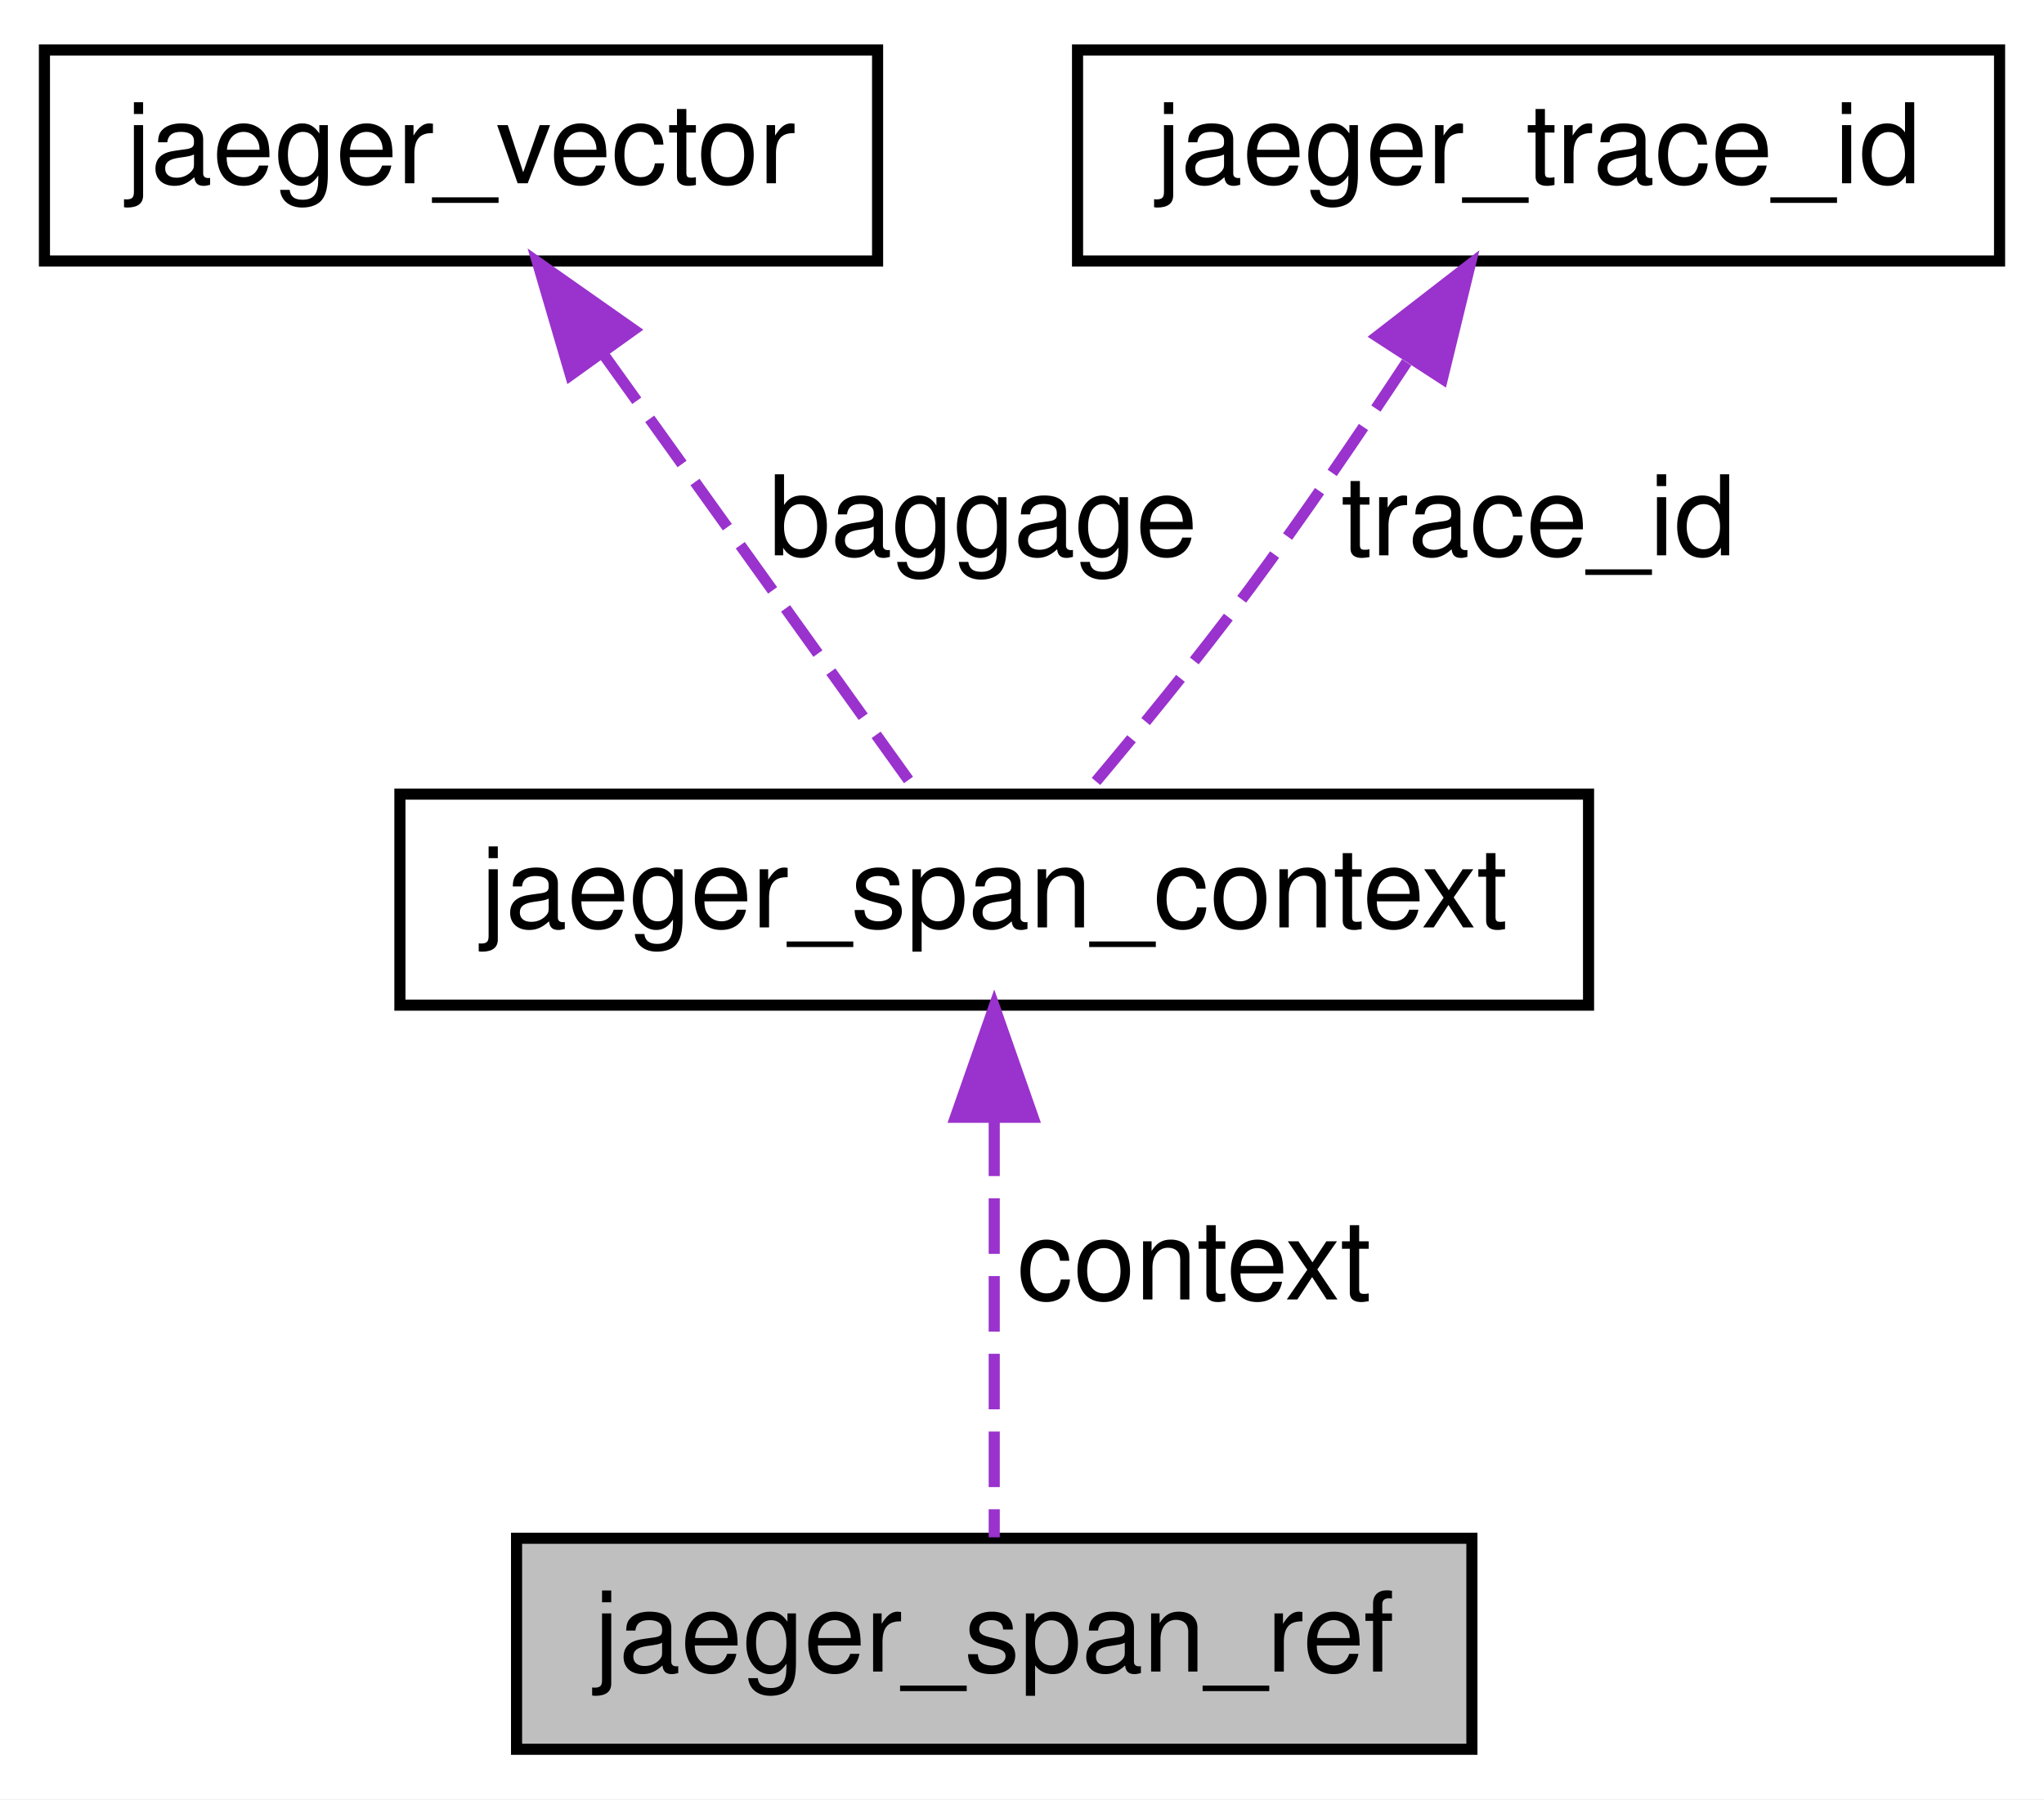
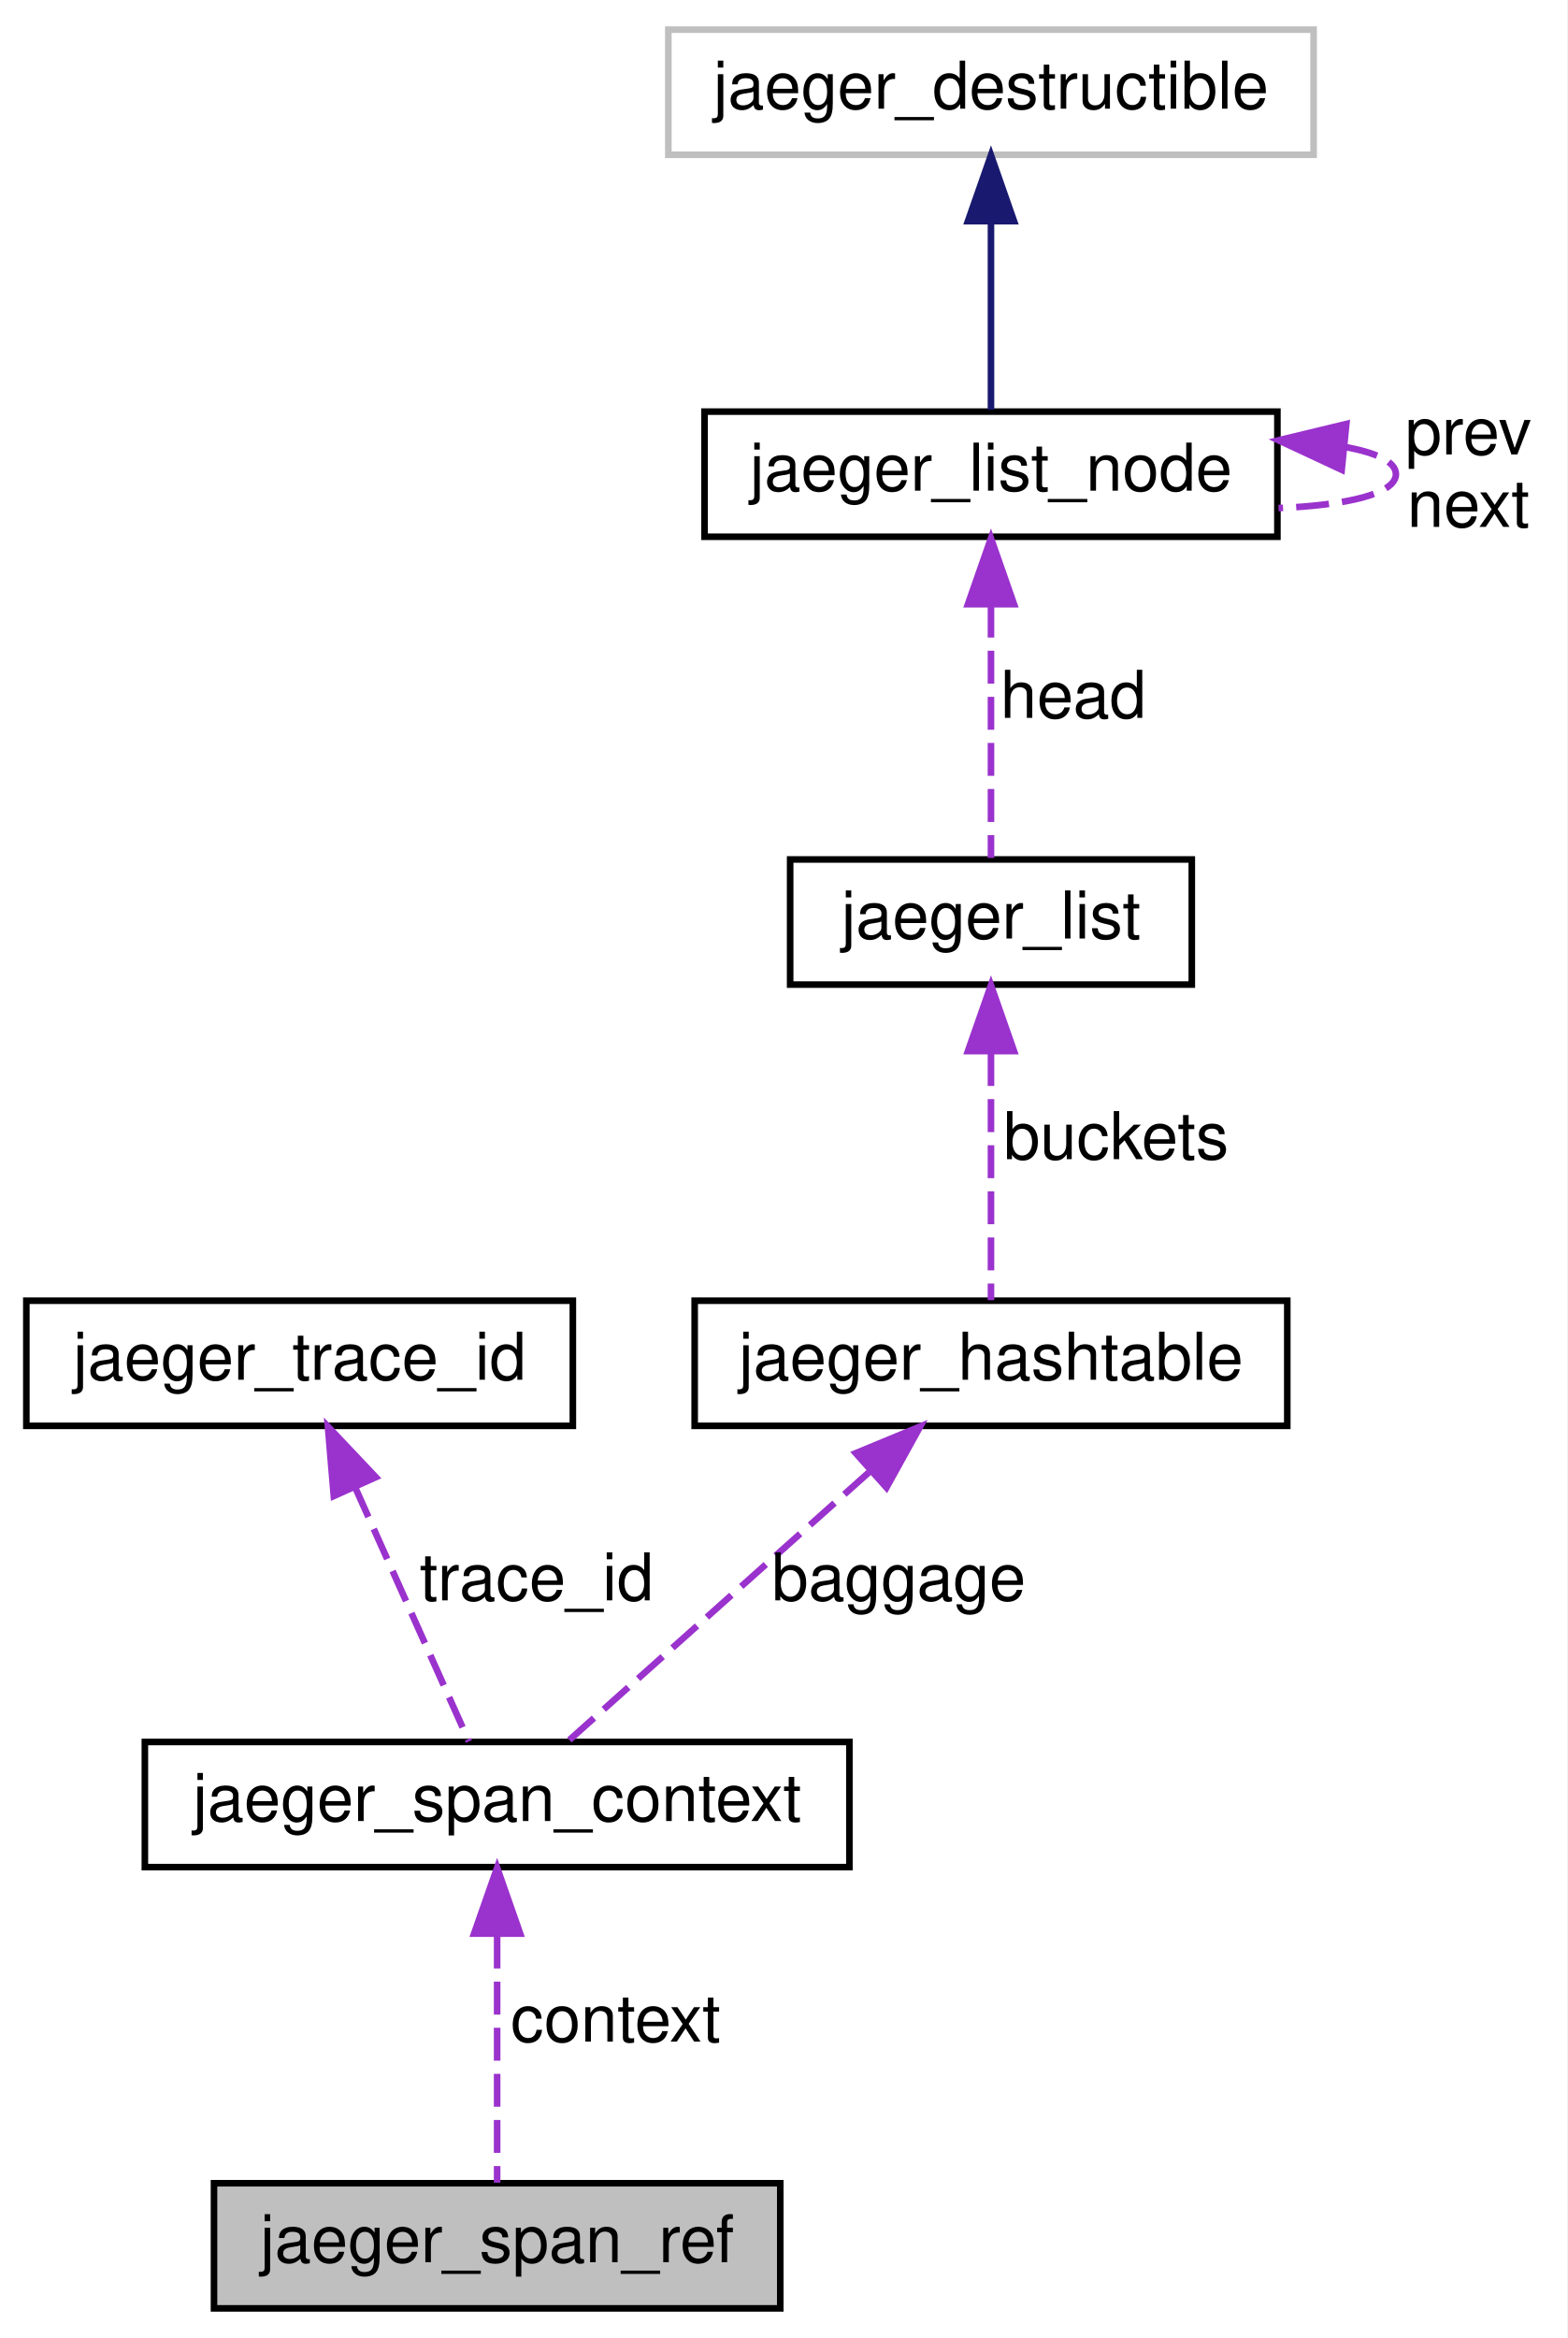
- <svg xmlns="http://www.w3.org/2000/svg" xmlns:xlink="http://www.w3.org/1999/xlink" width="184pt" height="162pt" viewBox="0.00 0.00 184.00 162.00">
-   <g id="graph0" class="graph" transform="scale(1 1) rotate(0) translate(4 158)">
-     <polygon fill="#ffffff" stroke="transparent" points="-4,4 -4,-158 180,-158 180,4 -4,4" />
+ <svg xmlns="http://www.w3.org/2000/svg" xmlns:xlink="http://www.w3.org/1999/xlink" width="238pt" height="355pt" viewBox="0.00 0.00 238.00 355.00">
+   <g id="graph0" class="graph" transform="scale(1 1) rotate(0) translate(4 351)">
+     <polygon fill="#ffffff" stroke="transparent" points="-4,4 -4,-351 234,-351 234,4 -4,4" />
    <g id="node1" class="node">
-       <polygon fill="#bfbfbf" stroke="#000000" points="42.5,-.5 42.5,-19.5 128.5,-19.5 128.5,-.5 42.5,-.5" />
-       <text text-anchor="middle" x="85.5" y="-7.5" font-family="Helvetica,sans-Serif" font-size="10.00" fill="#000000">jaeger_span_ref</text>
+       <polygon fill="#bfbfbf" stroke="#000000" points="28.5,-.5 28.5,-19.5 114.5,-19.5 114.5,-.5 28.5,-.5" />
+       <text text-anchor="middle" x="71.5" y="-7.5" font-family="Helvetica,sans-Serif" font-size="10.00" fill="#000000">jaeger_span_ref</text>
    </g>
    <g id="node2" class="node">
      <g id="a_node2">
        <a xlink:href="structjaeger__span__context.html" target="_top" xlink:title="Span context represents propagated span identity and state. ">
-           <polygon fill="#ffffff" stroke="#000000" points="32,-67.5 32,-86.5 139,-86.5 139,-67.5 32,-67.5" />
-           <text text-anchor="middle" x="85.5" y="-74.5" font-family="Helvetica,sans-Serif" font-size="10.00" fill="#000000">jaeger_span_context</text>
+           <polygon fill="#ffffff" stroke="#000000" points="18,-67.5 18,-86.5 125,-86.5 125,-67.5 18,-67.5" />
+           <text text-anchor="middle" x="71.5" y="-74.5" font-family="Helvetica,sans-Serif" font-size="10.00" fill="#000000">jaeger_span_context</text>
        </a>
      </g>
    </g>
    <g id="edge1" class="edge">
-       <path fill="none" stroke="#9a32cd" stroke-dasharray="5,2" d="M85.5,-57.108C85.5,-44.714 85.5,-29.326 85.5,-19.582" />
-       <polygon fill="#9a32cd" stroke="#9a32cd" points="82,-57.401 85.5,-67.4 89,-57.401 82,-57.401" />
-       <text text-anchor="middle" x="103.5" y="-41" font-family="Helvetica,sans-Serif" font-size="10.00" fill="#000000"> context</text>
+       <path fill="none" stroke="#9a32cd" stroke-dasharray="5,2" d="M71.5,-57.108C71.5,-44.714 71.5,-29.326 71.5,-19.582" />
+       <polygon fill="#9a32cd" stroke="#9a32cd" points="68,-57.401 71.5,-67.4 75,-57.401 68,-57.401" />
+       <text text-anchor="middle" x="89.5" y="-41" font-family="Helvetica,sans-Serif" font-size="10.00" fill="#000000"> context</text>
    </g>
    <g id="node3" class="node">
      <g id="a_node3">
-         <a xlink:href="structjaeger__vector.html" target="_top" xlink:title="jaeger_vector">
-           <polygon fill="#ffffff" stroke="#000000" points="0,-134.5 0,-153.5 75,-153.5 75,-134.5 0,-134.5" />
-           <text text-anchor="middle" x="37.5" y="-141.5" font-family="Helvetica,sans-Serif" font-size="10.00" fill="#000000">jaeger_vector</text>
+         <a xlink:href="structjaeger__trace__id.html" target="_top" xlink:title="128 bit unique ID for a given trace. ">
+           <polygon fill="#ffffff" stroke="#000000" points="0,-134.5 0,-153.5 83,-153.5 83,-134.5 0,-134.5" />
+           <text text-anchor="middle" x="41.5" y="-141.5" font-family="Helvetica,sans-Serif" font-size="10.00" fill="#000000">jaeger_trace_id</text>
        </a>
      </g>
    </g>
    <g id="edge2" class="edge">
-       <path fill="none" stroke="#9a32cd" stroke-dasharray="5,2" d="M50.41,-125.98C59.495,-113.299 71.298,-96.823 78.635,-86.582" />
-       <polygon fill="#9a32cd" stroke="#9a32cd" points="47.356,-124.233 44.377,-134.4 53.046,-128.31 47.356,-124.233" />
-       <text text-anchor="middle" x="84.5" y="-108" font-family="Helvetica,sans-Serif" font-size="10.00" fill="#000000"> baggage</text>
+       <path fill="none" stroke="#9a32cd" stroke-dasharray="5,2" d="M49.901,-125.237C55.532,-112.661 62.713,-96.625 67.21,-86.582" />
+       <polygon fill="#9a32cd" stroke="#9a32cd" points="46.691,-123.843 45.798,-134.4 53.079,-126.704 46.691,-123.843" />
+       <text text-anchor="middle" x="77.5" y="-108" font-family="Helvetica,sans-Serif" font-size="10.00" fill="#000000"> trace_id</text>
    </g>
    <g id="node4" class="node">
      <g id="a_node4">
-         <a xlink:href="structjaeger__trace__id.html" target="_top" xlink:title="128 bit unique ID for a given trace. ">
-           <polygon fill="#ffffff" stroke="#000000" points="93,-134.5 93,-153.5 176,-153.5 176,-134.5 93,-134.5" />
-           <text text-anchor="middle" x="134.5" y="-141.5" font-family="Helvetica,sans-Serif" font-size="10.00" fill="#000000">jaeger_trace_id</text>
+         <a xlink:href="structjaeger__hashtable.html" target="_top" xlink:title="Hashtable data structure. ">
+           <polygon fill="#ffffff" stroke="#000000" points="101.5,-134.5 101.5,-153.5 191.5,-153.5 191.5,-134.5 101.5,-134.5" />
+           <text text-anchor="middle" x="146.5" y="-141.5" font-family="Helvetica,sans-Serif" font-size="10.00" fill="#000000">jaeger_hashtable</text>
        </a>
      </g>
    </g>
    <g id="edge3" class="edge">
-       <path fill="none" stroke="#9a32cd" stroke-dasharray="5,2" d="M122.627,-125.376C118.316,-118.836 113.318,-111.501 108.5,-105 103.855,-98.733 98.314,-91.968 93.834,-86.657" />
-       <polygon fill="#9a32cd" stroke="#9a32cd" points="119.973,-127.715 128.351,-134.199 125.845,-123.905 119.973,-127.715" />
-       <text text-anchor="middle" x="134.5" y="-108" font-family="Helvetica,sans-Serif" font-size="10.00" fill="#000000"> trace_id</text>
+       <path fill="none" stroke="#9a32cd" stroke-dasharray="5,2" d="M127.963,-127.44C113.576,-114.588 94.136,-97.221 82.226,-86.582" />
+       <polygon fill="#9a32cd" stroke="#9a32cd" points="125.965,-130.349 135.754,-134.4 130.629,-125.128 125.965,-130.349" />
+       <text text-anchor="middle" x="132.5" y="-108" font-family="Helvetica,sans-Serif" font-size="10.00" fill="#000000"> baggage</text>
+     </g>
+     <g id="node5" class="node">
+       <g id="a_node5">
+         <a xlink:href="structjaeger__list.html" target="_top" xlink:title="Linked list implementation. ">
+           <polygon fill="#ffffff" stroke="#000000" points="116,-201.5 116,-220.5 177,-220.5 177,-201.5 116,-201.5" />
+           <text text-anchor="middle" x="146.5" y="-208.5" font-family="Helvetica,sans-Serif" font-size="10.00" fill="#000000">jaeger_list</text>
+         </a>
+       </g>
+     </g>
+     <g id="edge4" class="edge">
+       <path fill="none" stroke="#9a32cd" stroke-dasharray="5,2" d="M146.5,-191.108C146.5,-178.714 146.5,-163.326 146.5,-153.582" />
+       <polygon fill="#9a32cd" stroke="#9a32cd" points="143,-191.4 146.5,-201.4 150,-191.401 143,-191.4" />
+       <text text-anchor="middle" x="165.5" y="-175" font-family="Helvetica,sans-Serif" font-size="10.00" fill="#000000"> buckets</text>
+     </g>
+     <g id="node6" class="node">
+       <g id="a_node6">
+         <a xlink:href="structjaeger__list__node.html" target="_top" xlink:title="Base class for list elements. ">
+           <polygon fill="#ffffff" stroke="#000000" points="103,-269.5 103,-288.5 190,-288.5 190,-269.5 103,-269.5" />
+           <text text-anchor="middle" x="146.5" y="-276.5" font-family="Helvetica,sans-Serif" font-size="10.00" fill="#000000">jaeger_list_node</text>
+         </a>
+       </g>
+     </g>
+     <g id="edge5" class="edge">
+       <path fill="none" stroke="#9a32cd" stroke-dasharray="5,2" d="M146.5,-259.195C146.5,-246.551 146.5,-230.716 146.5,-220.725" />
+       <polygon fill="#9a32cd" stroke="#9a32cd" points="143,-259.257 146.5,-269.257 150,-259.257 143,-259.257" />
+       <text text-anchor="middle" x="159" y="-242" font-family="Helvetica,sans-Serif" font-size="10.00" fill="#000000"> head</text>
+     </g>
+     <g id="edge7" class="edge">
+       <path fill="none" stroke="#9a32cd" stroke-dasharray="5,2" d="M200.32,-283.125C205.043,-282.255 208,-280.88 208,-279 208,-275.992 200.43,-274.277 190.169,-273.854" />
+       <polygon fill="#9a32cd" stroke="#9a32cd" points="199.769,-279.663 190.169,-284.146 200.47,-286.628 199.769,-279.663" />
+       <text text-anchor="middle" x="219" y="-282" font-family="Helvetica,sans-Serif" font-size="10.00" fill="#000000"> prev</text>
+       <text text-anchor="middle" x="219" y="-271" font-family="Helvetica,sans-Serif" font-size="10.00" fill="#000000">next</text>
+     </g>
+     <g id="node7" class="node">
+       <polygon fill="#ffffff" stroke="#bfbfbf" points="97.5,-327.5 97.5,-346.5 195.5,-346.5 195.5,-327.5 97.5,-327.5" />
+       <text text-anchor="middle" x="146.5" y="-334.5" font-family="Helvetica,sans-Serif" font-size="10.00" fill="#000000">jaeger_destructible</text>
+     </g>
+     <g id="edge6" class="edge">
+       <path fill="none" stroke="#191970" d="M146.5,-317.153C146.5,-307.58 146.5,-296.524 146.5,-288.786" />
+       <polygon fill="#191970" stroke="#191970" points="143,-317.422 146.5,-327.423 150,-317.423 143,-317.422" />
    </g>
  </g>
</svg>
